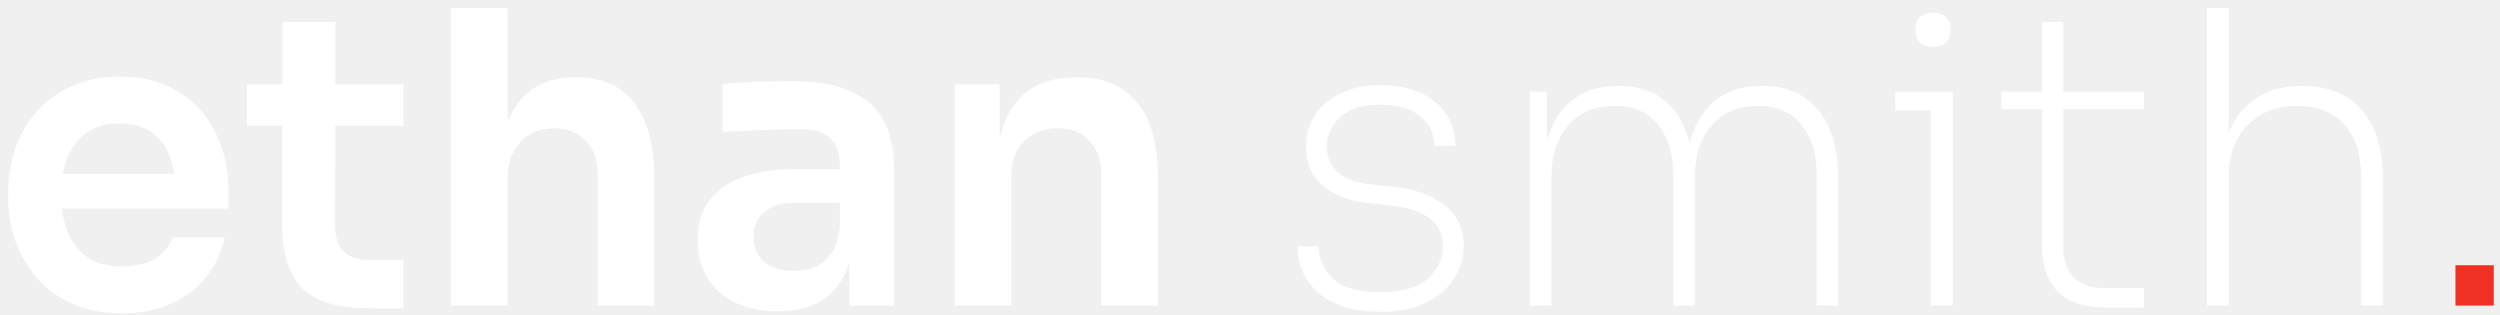
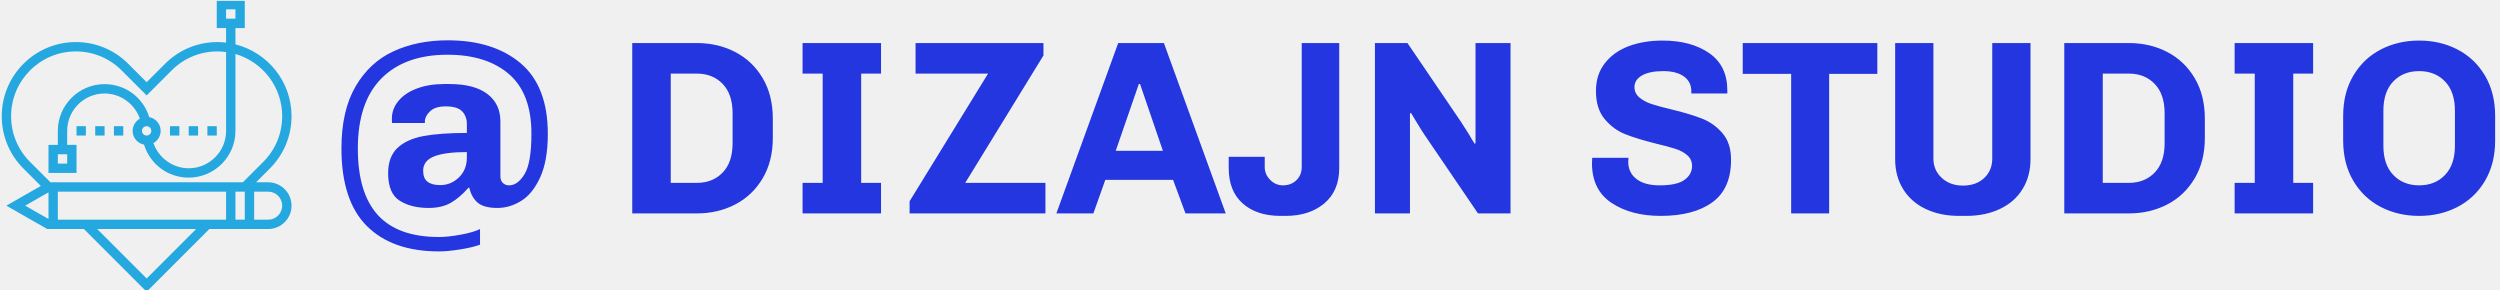
- <svg xmlns="http://www.w3.org/2000/svg" width="270" height="34" viewBox="0 0 270 34" fill="none">
-   <path d="M13.168 33.836C11.115 33.836 9.311 33.484 7.756 32.78C6.231 32.076 4.955 31.137 3.928 29.964C2.931 28.761 2.168 27.427 1.64 25.96C1.141 24.493 0.892 22.997 0.892 21.472V20.636C0.892 19.052 1.141 17.527 1.64 16.06C2.168 14.564 2.931 13.244 3.928 12.1C4.955 10.927 6.216 10.003 7.712 9.328C9.208 8.624 10.939 8.272 12.904 8.272C15.485 8.272 17.641 8.844 19.372 9.988C21.132 11.103 22.452 12.584 23.332 14.432C24.212 16.251 24.652 18.216 24.652 20.328V22.528H3.488V18.788H20.824L18.932 20.636C18.932 19.111 18.712 17.805 18.272 16.72C17.832 15.635 17.157 14.799 16.248 14.212C15.368 13.625 14.253 13.332 12.904 13.332C11.555 13.332 10.411 13.64 9.472 14.256C8.533 14.872 7.815 15.767 7.316 16.94C6.847 18.084 6.612 19.463 6.612 21.076C6.612 22.572 6.847 23.907 7.316 25.08C7.785 26.224 8.504 27.133 9.472 27.808C10.44 28.453 11.672 28.776 13.168 28.776C14.664 28.776 15.881 28.483 16.82 27.896C17.759 27.28 18.36 26.532 18.624 25.652H24.256C23.904 27.295 23.229 28.732 22.232 29.964C21.235 31.196 19.959 32.149 18.404 32.824C16.879 33.499 15.133 33.836 13.168 33.836ZM40.145 33.308C37.945 33.308 36.127 33.029 34.689 32.472C33.281 31.885 32.225 30.917 31.521 29.568C30.817 28.189 30.465 26.341 30.465 24.024L30.509 2.376H36.229L36.185 24.42C36.185 25.593 36.493 26.503 37.109 27.148C37.755 27.764 38.664 28.072 39.837 28.072H43.577V33.308H40.145ZM26.681 13.596V9.108H43.577V13.596H26.681ZM48.71 33V0.88H54.826V19.624H53.77C53.77 17.219 54.078 15.18 54.694 13.508C55.31 11.836 56.22 10.56 57.422 9.68C58.654 8.8 60.209 8.36 62.086 8.36H62.35C65.078 8.36 67.146 9.299 68.554 11.176C69.962 13.053 70.666 15.781 70.666 19.36V33H64.55V18.788C64.55 17.263 64.11 16.06 63.23 15.18C62.38 14.3 61.25 13.86 59.842 13.86C58.346 13.86 57.129 14.359 56.19 15.356C55.281 16.324 54.826 17.6 54.826 19.184V33H48.71ZM91.718 33V25.916H90.706V18.04C90.706 16.661 90.368 15.635 89.694 14.96C89.019 14.285 87.978 13.948 86.57 13.948C85.836 13.948 84.956 13.963 83.93 13.992C82.903 14.021 81.862 14.065 80.806 14.124C79.779 14.153 78.855 14.197 78.034 14.256V9.064C78.708 9.005 79.471 8.947 80.322 8.888C81.172 8.829 82.038 8.8 82.918 8.8C83.827 8.771 84.678 8.756 85.47 8.756C87.934 8.756 89.972 9.079 91.586 9.724C93.228 10.369 94.46 11.381 95.282 12.76C96.132 14.139 96.558 15.943 96.558 18.172V33H91.718ZM84.018 33.616C82.287 33.616 80.762 33.308 79.442 32.692C78.151 32.076 77.139 31.196 76.406 30.052C75.702 28.908 75.35 27.529 75.35 25.916C75.35 24.156 75.775 22.719 76.626 21.604C77.506 20.489 78.723 19.653 80.278 19.096C81.862 18.539 83.71 18.26 85.822 18.26H91.366V21.912H85.734C84.326 21.912 83.24 22.264 82.478 22.968C81.744 23.643 81.378 24.523 81.378 25.608C81.378 26.693 81.744 27.573 82.478 28.248C83.24 28.923 84.326 29.26 85.734 29.26C86.584 29.26 87.362 29.113 88.066 28.82C88.799 28.497 89.4 27.969 89.87 27.236C90.368 26.473 90.647 25.447 90.706 24.156L92.202 25.872C92.055 27.544 91.644 28.952 90.97 30.096C90.324 31.24 89.415 32.12 88.242 32.736C87.098 33.323 85.69 33.616 84.018 33.616ZM103.109 33V9.108H107.949V19.36H107.509C107.509 16.925 107.831 14.901 108.477 13.288C109.122 11.645 110.075 10.413 111.337 9.592C112.627 8.771 114.226 8.36 116.133 8.36H116.397C119.242 8.36 121.398 9.284 122.865 11.132C124.331 12.951 125.065 15.679 125.065 19.316V33H118.949V18.788C118.949 17.321 118.523 16.133 117.673 15.224C116.851 14.315 115.707 13.86 114.241 13.86C112.745 13.86 111.527 14.329 110.589 15.268C109.679 16.177 109.225 17.409 109.225 18.964V33H103.109ZM149.1 33.66C146.225 33.66 144.011 33 142.456 31.68C140.931 30.36 140.153 28.673 140.124 26.62H142.412C142.412 27.94 142.925 29.099 143.952 30.096C145.008 31.064 146.724 31.548 149.1 31.548C151.417 31.548 153.119 31.064 154.204 30.096C155.289 29.099 155.832 27.925 155.832 26.576C155.832 25.256 155.333 24.244 154.336 23.54C153.368 22.836 152.048 22.396 150.376 22.22L147.648 21.912C145.624 21.677 144.011 21.047 142.808 20.02C141.635 18.993 141.048 17.6 141.048 15.84C141.048 14.579 141.371 13.449 142.016 12.452C142.661 11.455 143.585 10.663 144.788 10.076C146.02 9.489 147.457 9.196 149.1 9.196C151.505 9.196 153.441 9.783 154.908 10.956C156.404 12.129 157.167 13.728 157.196 15.752H154.908C154.937 14.491 154.439 13.435 153.412 12.584C152.415 11.733 150.977 11.308 149.1 11.308C147.135 11.308 145.668 11.763 144.7 12.672C143.761 13.581 143.292 14.652 143.292 15.884C143.292 16.911 143.659 17.791 144.392 18.524C145.155 19.257 146.299 19.712 147.824 19.888L150.552 20.196C152.723 20.401 154.512 21.032 155.92 22.088C157.357 23.144 158.076 24.655 158.076 26.62C158.076 27.94 157.709 29.128 156.976 30.184C156.272 31.24 155.26 32.091 153.94 32.736C152.62 33.352 151.007 33.66 149.1 33.66ZM165.223 33V9.9H167.071V19.36H166.543C166.543 17.365 166.837 15.62 167.423 14.124C168.039 12.599 168.949 11.411 170.151 10.56C171.354 9.709 172.879 9.284 174.727 9.284H174.859C176.678 9.284 178.189 9.709 179.391 10.56C180.594 11.381 181.474 12.555 182.031 14.08C182.618 15.576 182.911 17.336 182.911 19.36H182.031C182.031 17.365 182.325 15.62 182.911 14.124C183.527 12.599 184.437 11.411 185.639 10.56C186.871 9.709 188.411 9.284 190.259 9.284H190.391C192.21 9.284 193.721 9.709 194.923 10.56C196.155 11.381 197.065 12.555 197.651 14.08C198.238 15.576 198.531 17.336 198.531 19.36V33H196.199V18.832C196.199 16.632 195.657 14.857 194.571 13.508C193.515 12.129 191.946 11.44 189.863 11.44C187.751 11.44 186.079 12.144 184.847 13.552C183.645 14.96 183.043 16.793 183.043 19.052V33H180.711V18.832C180.711 16.632 180.169 14.857 179.083 13.508C178.027 12.129 176.458 11.44 174.375 11.44C172.263 11.44 170.591 12.144 169.359 13.552C168.157 14.96 167.555 16.793 167.555 19.052V33H165.223ZM208.522 33V9.9H210.898V33H208.522ZM204.694 11.924V9.9H210.898V11.924H204.694ZM208.742 5.06C208.126 5.06 207.656 4.899 207.334 4.576C207.011 4.224 206.85 3.784 206.85 3.256C206.85 2.699 207.011 2.244 207.334 1.892C207.656 1.54 208.14 1.364 208.786 1.364C209.402 1.364 209.871 1.54 210.194 1.892C210.516 2.244 210.678 2.699 210.678 3.256C210.678 3.784 210.516 4.224 210.194 4.576C209.9 4.899 209.416 5.06 208.742 5.06ZM227.709 33.22C226.271 33.22 225.01 33.015 223.925 32.604C222.839 32.164 222.003 31.431 221.417 30.404C220.83 29.377 220.537 27.999 220.537 26.268V2.376H222.825V26.664C222.825 28.072 223.206 29.172 223.969 29.964C224.761 30.727 225.846 31.108 227.225 31.108H231.537V33.22H227.709ZM216.137 11.792V9.9H231.537V11.792H216.137ZM238.356 33V0.88H240.688V18.04L239.852 19.536C239.852 17.512 240.16 15.737 240.776 14.212C241.422 12.657 242.39 11.455 243.68 10.604C244.971 9.724 246.599 9.284 248.564 9.284H248.652C251.527 9.284 253.698 10.193 255.164 12.012C256.631 13.801 257.364 16.251 257.364 19.36V33H254.988V18.832C254.988 16.603 254.387 14.813 253.184 13.464C251.982 12.115 250.28 11.44 248.08 11.44C245.822 11.44 244.018 12.159 242.668 13.596C241.348 15.004 240.688 16.852 240.688 19.14V33H238.356Z" fill="white" />
-   <path d="M265.19 33V28.644H269.326V33H265.19Z" fill="#F13024" />
+ <svg xmlns="http://www.w3.org/2000/svg" version="1.1" width="1000" height="116" viewBox="0 0 1000 116">
+   <g transform="matrix(1,0,0,1,-0.6060558,0.3454639)">
+     <svg viewBox="0 0 396 46" data-background-color="#ffffff" preserveAspectRatio="xMidYMid meet" height="116" width="1000">
+       <g id="tight-bounds" transform="matrix(1,0,0,1,0.2399981,-0.1369943)">
+         <svg viewBox="0 0 395.52 46.274" height="46.274" width="395.52">
+           <g>
+             <svg viewBox="0 0 457.886 53.571" height="46.274" width="395.52">
+               <g transform="matrix(1,0,0,1,62.36623,7.403744)">
+                 <svg viewBox="0 0 395.52 38.763" height="38.763" width="395.52">
+                   <g id="textblocktransform">
+                     <svg viewBox="0 0 395.52 38.763" height="38.763" width="395.52" id="textblock">
+                       <g>
+                         <svg viewBox="0 0 395.52 38.763" height="38.763" width="395.52">
+                           <g transform="matrix(1,0,0,1,0,0)">
+                             <svg width="395.52" viewBox="2.4 -34.85 433.62 42.5" height="38.763" data-palette-color="#2336df">
+                               <path d="M34.4-7.5Q34.4-6.6 34.9-6.13 35.4-5.65 36.15-5.65L36.15-5.65Q37.9-5.65 39.28-7.93 40.65-10.2 40.65-16.05L40.65-16.05Q40.65-24.15 36.13-28.05 31.6-31.95 23.75-31.95L23.75-31.95Q15.2-31.95 10.45-27.18 5.7-22.4 5.7-13.05L5.7-13.05Q5.7-4.1 9.73 0.33 13.75 4.75 22.05 4.75L22.05 4.75Q23.85 4.75 26.43 4.28 29 3.8 30.3 3.15L30.3 3.15 30.3 6.3Q28.8 6.85 26.3 7.25 23.8 7.65 22.05 7.65L22.05 7.65Q12.65 7.65 7.53 2.55 2.4-2.55 2.4-13.1L2.4-13.1Q2.4-20.7 5.25-25.58 8.1-30.45 12.9-32.65 17.7-34.85 23.8-34.85L23.8-34.85Q33-34.85 38.48-30.23 43.95-25.6 43.95-16L43.95-16Q43.95-10.65 42.43-7.3 40.9-3.95 38.6-2.53 36.3-1.1 33.8-1.1L33.8-1.1Q31.1-1.1 29.85-2.15 28.6-3.2 28.15-5.15L28.15-5.15 27.95-5.15Q26.2-3.15 24.4-2.13 22.6-1.1 19.95-1.1L19.95-1.1Q16.4-1.1 14.1-2.58 11.8-4.05 11.8-8.1L11.8-8.1Q11.8-11.4 13.68-13.18 15.55-14.95 18.95-15.58 22.35-16.2 27.65-16.2L27.65-16.2 27.65-18Q27.65-19.55 26.7-20.55 25.75-21.55 23.4-21.55L23.4-21.55Q21.25-21.55 20.23-20.55 19.2-19.55 19.2-18.55L19.2-18.55 19.2-18.2 12.6-18.2Q12.55-18.5 12.55-19.05L12.55-19.05Q12.55-21.05 13.88-22.65 15.2-24.25 17.6-25.15 20-26.05 23.1-26.05L23.1-26.05 24.1-26.05Q29.15-26.05 31.78-24.05 34.4-22.05 34.4-18.55L34.4-18.55 34.4-7.5ZM27.65-12.35Q23.25-12.35 21.05-11.48 18.85-10.6 18.85-8.6L18.85-8.6Q18.85-7.05 19.73-6.38 20.6-5.7 22.3-5.7L22.3-5.7Q24.45-5.7 26.05-7.25 27.65-8.8 27.65-11.25L27.65-11.25 27.65-12.35ZM73.95-34.3Q78.2-34.3 81.67-32.5 85.15-30.7 87.2-27.25 89.25-23.8 89.25-19.1L89.25-19.1 89.25-15.2Q89.25-10.5 87.2-7.05 85.15-3.6 81.67-1.8 78.2 0 73.95 0L73.95 0 60.95 0 60.95-34.3 73.95-34.3ZM68.7-28.15L68.7-6.15 73.95-6.15Q77.15-6.15 79.15-8.22 81.15-10.3 81.15-14.1L81.15-14.1 81.15-20.2Q81.15-24 79.15-26.08 77.15-28.15 73.95-28.15L73.95-28.15 68.7-28.15ZM95.24-28.15L95.24-34.3 111.04-34.3 111.04-28.15 107.04-28.15 107.04-6.15 111.04-6.15 111.04 0 95.24 0 95.24-6.15 99.29-6.15 99.29-28.15 95.24-28.15ZM144.14 0L116.79 0 116.79-2.45 132.59-28.15 117.99-28.15 117.99-34.3 143.74-34.3 143.74-31.8 127.99-6.15 144.14-6.15 144.14 0ZM172.34 0L169.84-6.75 156.19-6.75 153.79 0 146.34 0 158.79-34.3 167.99-34.3 180.44 0 172.34 0ZM162.94-26.05L158.29-12.6 167.79-12.6Q165.89-18.25 163.19-26.05L163.19-26.05 162.94-26.05ZM181.04-11.4L188.29-11.4 188.29-9.35Q188.29-7.85 189.39-6.75 190.49-5.65 191.94-5.65L191.94-5.65Q193.59-5.65 194.66-6.68 195.74-7.7 195.74-9.35L195.74-9.35 195.74-34.3 203.29-34.3 203.29-9.15Q203.29-4.55 200.29-2.02 197.29 0.5 192.49 0.5L192.49 0.5 191.49 0.5Q186.69 0.5 183.86-2 181.04-4.5 181.04-9.15L181.04-9.15 181.04-11.4ZM231.23 0L220.48-15.8Q219.93-16.6 218.98-18.18 218.03-19.75 217.73-20.25L217.73-20.25 217.53-20.1 217.53 0 210.48 0 210.48-34.3 217.03-34.3 227.83-18.4 229.33-16.05Q230.13-14.65 230.58-14L230.58-14 230.73-14.15 230.73-34.3 237.78-34.3 237.78 0 231.23 0ZM274.18-24.15L274.18-24.6Q274.18-26.5 272.68-27.58 271.18-28.65 268.53-28.65L268.53-28.65Q265.78-28.65 264.25-27.78 262.73-26.9 262.73-25.45L262.73-25.45Q262.73-24.2 263.68-23.38 264.63-22.55 266.1-22.05 267.58-21.55 270.13-20.95L270.13-20.95Q273.88-20.05 276.3-19.1 278.73-18.15 280.45-16.15 282.18-14.15 282.18-10.8L282.18-10.8Q282.18-4.95 278.4-2.23 274.63 0.5 268.03 0.5L268.03 0.5Q262.03 0.5 258.1-2.13 254.18-4.75 254.18-10.1L254.18-10.1 254.23-11.2 261.53-11.2 261.48-10.4Q261.48-8.2 263.13-6.93 264.78-5.65 267.78-5.65L267.78-5.65Q271.28-5.65 272.8-6.75 274.33-7.85 274.33-9.55L274.33-9.55Q274.33-10.85 273.4-11.68 272.48-12.5 271.05-12.98 269.63-13.45 267.08-14.05L267.08-14.05Q263.28-15 260.88-15.95 258.48-16.9 256.73-19 254.98-21.1 254.98-24.65L254.98-24.65Q254.98-27.95 256.78-30.25 258.58-32.55 261.6-33.68 264.63-34.8 268.38-34.8L268.38-34.8Q274.13-34.8 277.78-32.27 281.43-29.75 281.43-24.75L281.43-24.75 281.43-24.15 274.18-24.15ZM311.63-28.1L301.93-28.1 301.93 0 294.28 0 294.28-28.1 284.53-28.1 284.53-34.3 311.63-34.3 311.63-28.1ZM342.47-10.9Q342.47-7.5 340.87-4.9 339.27-2.3 336.32-0.9 333.37 0.5 329.52 0.5L329.52 0.5 328.12 0.5Q324.27 0.5 321.35-0.9 318.42-2.3 316.82-4.9 315.22-7.5 315.22-10.9L315.22-10.9 315.22-34.3 322.92-34.3 322.92-11.05Q322.92-8.7 324.6-7.15 326.27-5.6 328.87-5.6L328.87-5.6Q331.52-5.6 333.15-7.13 334.77-8.65 334.77-11.05L334.77-11.05 334.77-34.3 342.47-34.3 342.47-10.9ZM362.27-34.3Q366.52-34.3 370-32.5 373.47-30.7 375.52-27.25 377.57-23.8 377.57-19.1L377.57-19.1 377.57-15.2Q377.57-10.5 375.52-7.05 373.47-3.6 370-1.8 366.52 0 362.27 0L362.27 0 349.27 0 349.27-34.3 362.27-34.3ZM357.02-28.15L357.02-6.15 362.27-6.15Q365.47-6.15 367.47-8.22 369.47-10.3 369.47-14.1L369.47-14.1 369.47-20.2Q369.47-24 367.47-26.08 365.47-28.15 362.27-28.15L362.27-28.15 357.02-28.15ZM383.57-28.15L383.57-34.3 399.37-34.3 399.37-28.15 395.37-28.15 395.37-6.15 399.37-6.15 399.37 0 383.57 0 383.57-6.15 387.62-6.15 387.62-28.15 383.57-28.15ZM436.02-14.7Q436.02-10 433.97-6.55 431.92-3.1 428.44-1.3 424.97 0.5 420.72 0.5L420.72 0.5Q416.47 0.5 412.99-1.3 409.52-3.1 407.47-6.55 405.42-10 405.42-14.7L405.42-14.7 405.42-19.6Q405.42-24.3 407.47-27.75 409.52-31.2 412.99-33 416.47-34.8 420.72-34.8L420.72-34.8Q424.97-34.8 428.44-33 431.92-31.2 433.97-27.75 436.02-24.3 436.02-19.6L436.02-19.6 436.02-14.7ZM427.92-20.7Q427.92-24.5 425.92-26.58 423.92-28.65 420.72-28.65L420.72-28.65Q417.52-28.65 415.52-26.58 413.52-24.5 413.52-20.7L413.52-20.7 413.52-13.6Q413.52-9.8 415.52-7.73 417.52-5.65 420.72-5.65L420.72-5.65Q423.92-5.65 425.92-7.73 427.92-9.8 427.92-13.6L427.92-13.6 427.92-20.7Z" opacity="1" transform="matrix(1,0,0,1,0,0)" fill="#2336df" class="wordmark-text-0" data-fill-palette-color="primary" id="text-0" />
+                             </svg>
+                           </g>
+                         </svg>
+                       </g>
+                     </svg>
+                   </g>
+                 </svg>
+               </g>
+               <g>
+                 <svg viewBox="0 0 53.215 53.571" height="53.571" width="53.215">
+                   <g>
+                     <svg version="1.1" x="0" y="0" viewBox="1 1 62 62.414" style="enable-background:new 0 0 64 64;" xml:space="preserve" height="53.571" width="53.215" class="icon-icon-0" data-fill-palette-color="accent" id="icon-0">
+                       <g fill="#24a8df" data-fill-palette-color="accent">
+                         <path d="M58 40h-2.586l2.944-2.943C61.352 34.062 63 30.083 63 25.849c0-7.41-5.118-13.63-12-15.357V7h2V1h-6v6h2v3.117C48.392 10.046 47.777 10 47.151 10c-4.233 0-8.214 1.648-11.207 4.642L32 18.586l-3.944-3.944C25.063 11.648 21.083 10 16.849 10 8.11 10 1 17.11 1 25.849c0 4.233 1.648 8.213 4.642 11.208l3.725 3.725L1.984 45l8.75 5h7.852L32 63.414 45.414 50H58c2.757 0 5-2.243 5-5S60.757 40 58 40zM49 3h2v2h-2V3zM13 42h36v6H13V42zM51 42h2v6h-2V42zM3 25.849C3 18.213 9.213 12 16.849 12c3.699 0 7.177 1.44 9.793 4.056L32 21.414l5.358-5.358C39.974 13.44 43.452 12 47.151 12c0.628 0 1.243 0.057 1.849 0.138V29c0 4.411-3.589 8-8 8-3.409 0-6.45-2.222-7.55-5.39C34.369 31.097 35 30.126 35 29c0-1.466-1.059-2.685-2.451-2.945C31.27 21.865 27.449 19 23 19c-5.514 0-10 4.486-10 10v3h-2v6h6v-6h-2v-3c0-4.411 3.589-8 8-8 3.409 0 6.45 2.222 7.55 5.39C29.631 26.903 29 27.874 29 29c0 1.466 1.059 2.685 2.451 2.945C32.73 36.135 36.551 39 41 39c5.514 0 10-4.486 10-10V12.556c5.768 1.673 10 6.994 10 13.294 0 3.699-1.44 7.177-4.056 9.793L52.586 40H11.414l-4.358-4.357C4.44 33.026 3 29.548 3 25.849zM32 28c0.551 0 1 0.449 1 1s-0.449 1-1 1-1-0.449-1-1S31.449 28 32 28zM15 34v2h-2v-2H15zM6.016 45L11 42.152v5.696L6.016 45zM32 60.586L21.414 50h21.172L32 60.586zM58 48h-3v-6h3c1.654 0 3 1.346 3 3S59.654 48 58 48z" fill="#24a8df" data-fill-palette-color="accent" />
+                         <rect x="37" y="28" width="2" height="2" fill="#24a8df" data-fill-palette-color="accent" />
+                         <rect x="41" y="28" width="2" height="2" fill="#24a8df" data-fill-palette-color="accent" />
+                         <rect x="45" y="28" width="2" height="2" fill="#24a8df" data-fill-palette-color="accent" />
+                         <rect x="25" y="28" width="2" height="2" fill="#24a8df" data-fill-palette-color="accent" />
+                         <rect x="21" y="28" width="2" height="2" fill="#24a8df" data-fill-palette-color="accent" />
+                         <rect x="17" y="28" width="2" height="2" fill="#24a8df" data-fill-palette-color="accent" />
+                       </g>
+                     </svg>
+                   </g>
+                 </svg>
+               </g>
+             </svg>
+           </g>
+           <defs />
+         </svg>
+         <rect width="395.52" height="46.274" fill="none" stroke="none" visibility="hidden" />
+       </g>
+     </svg>
+   </g>
</svg>
